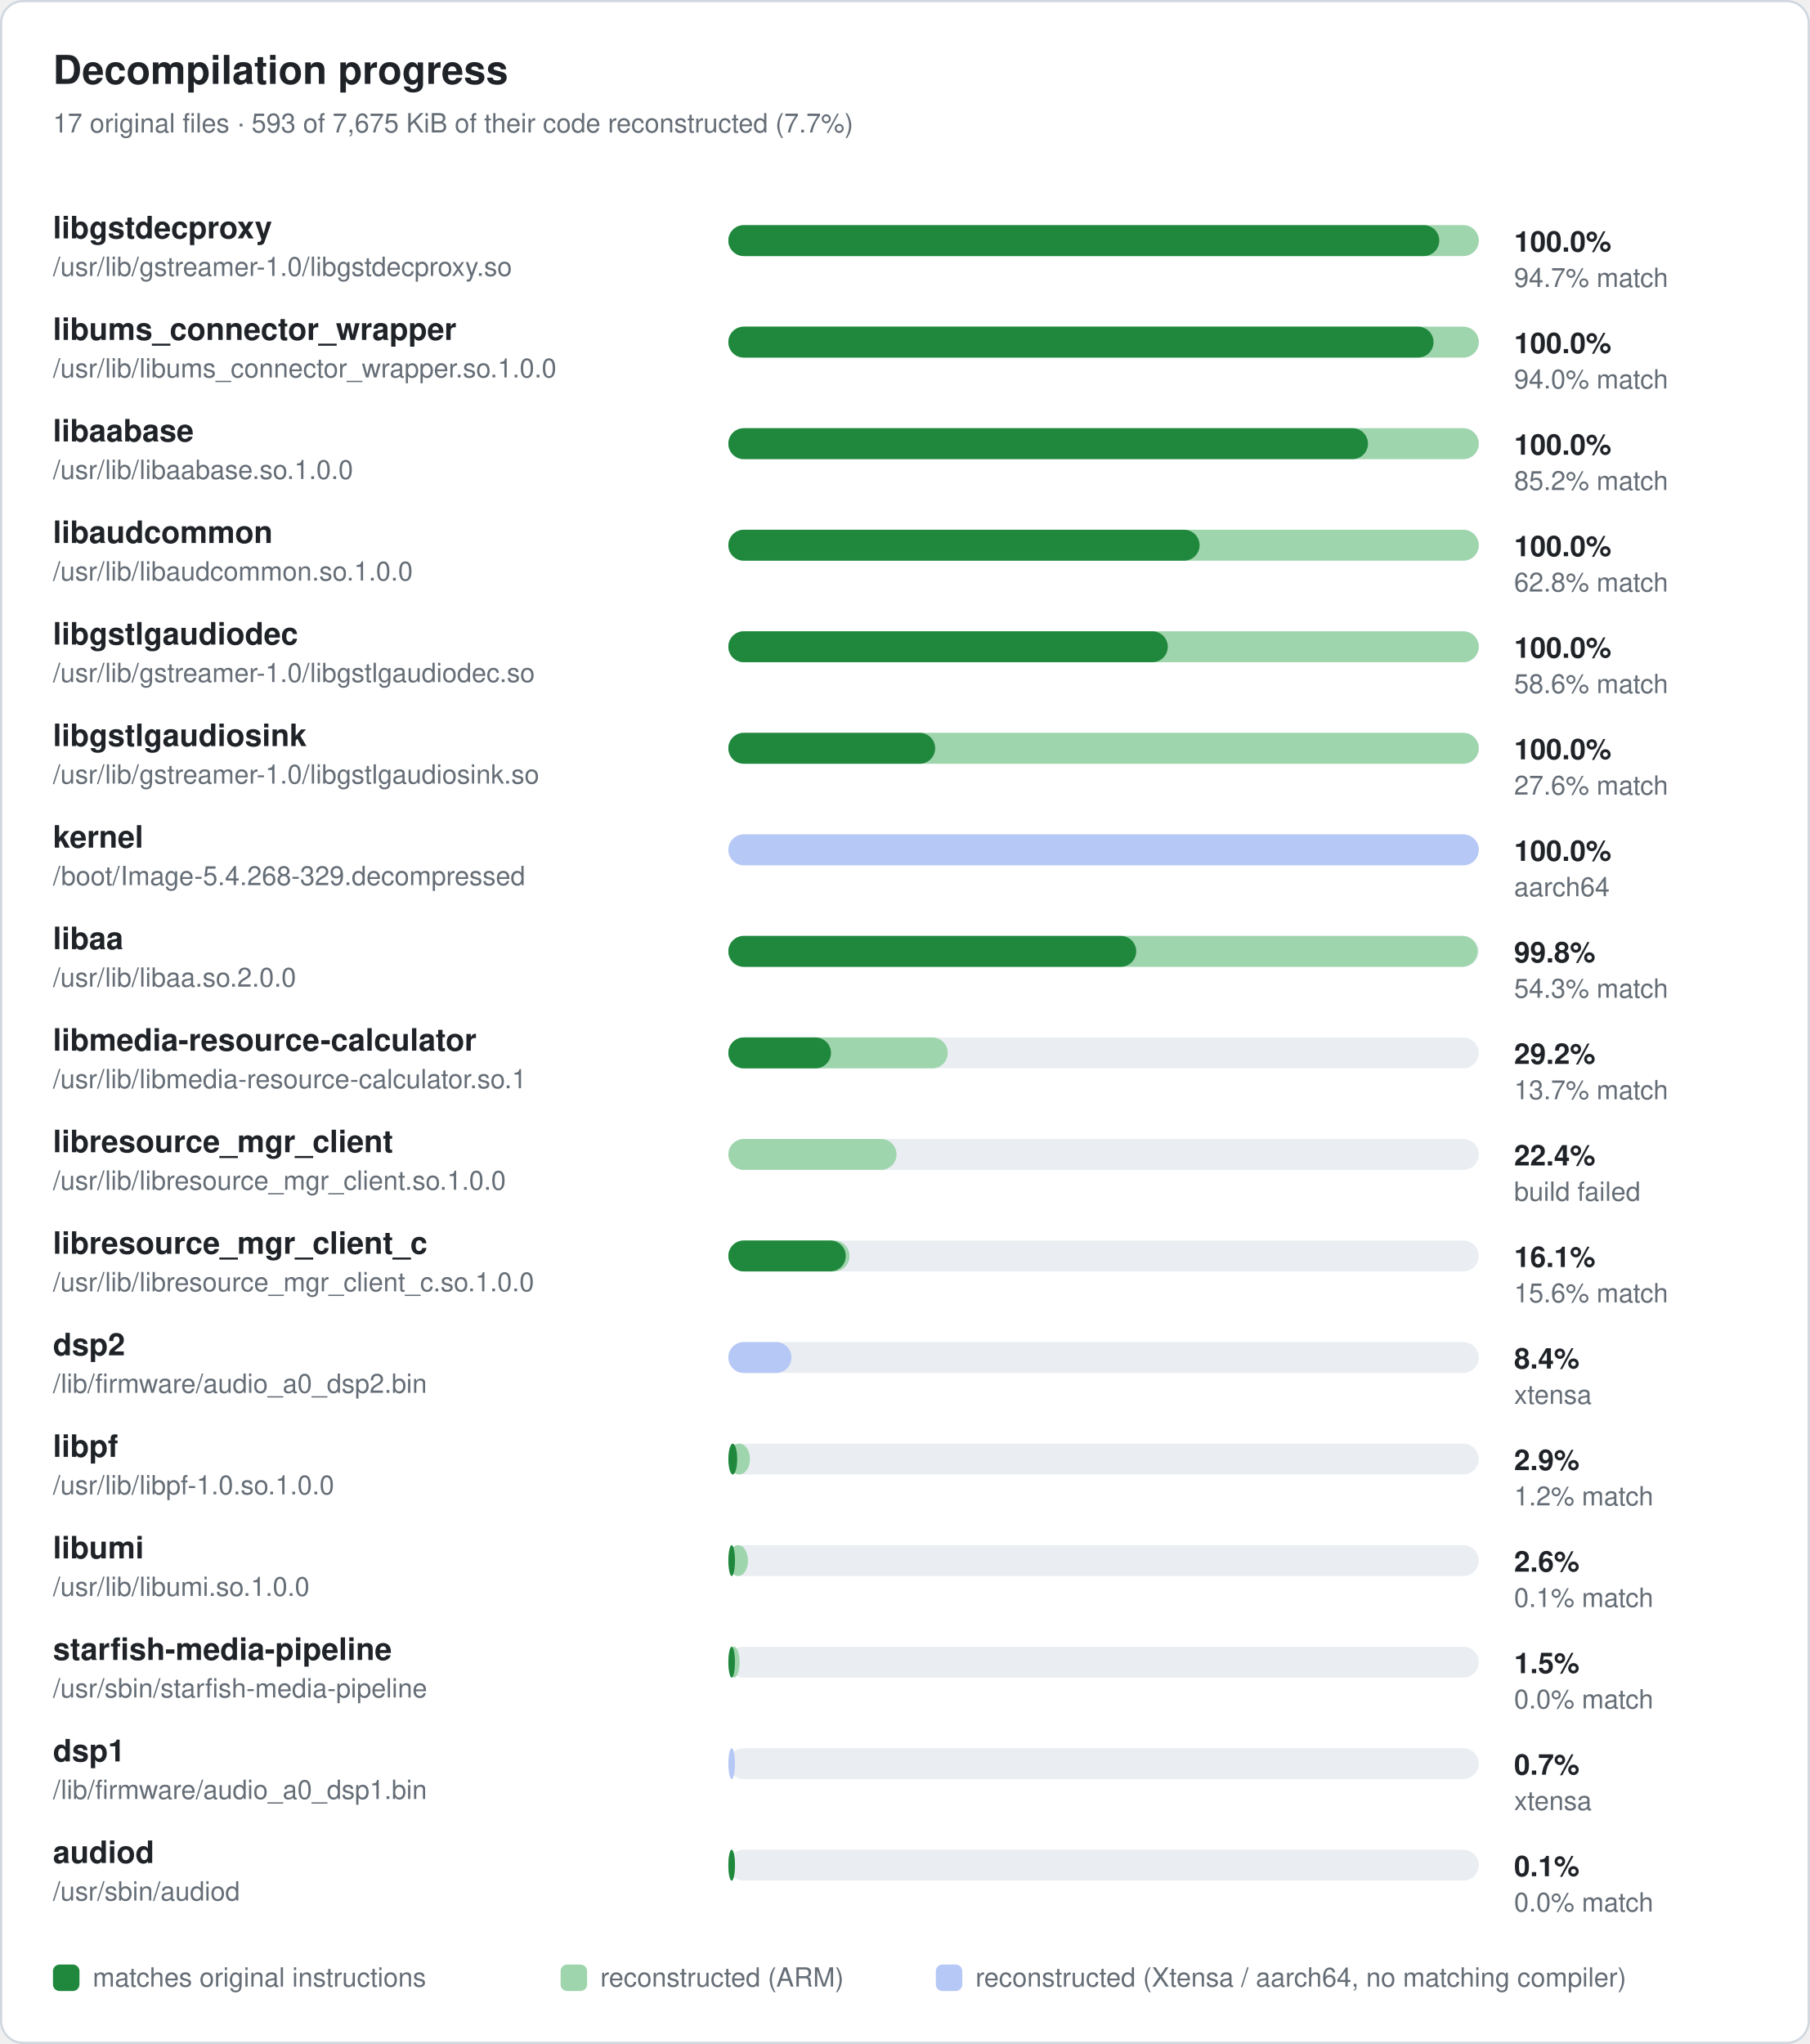
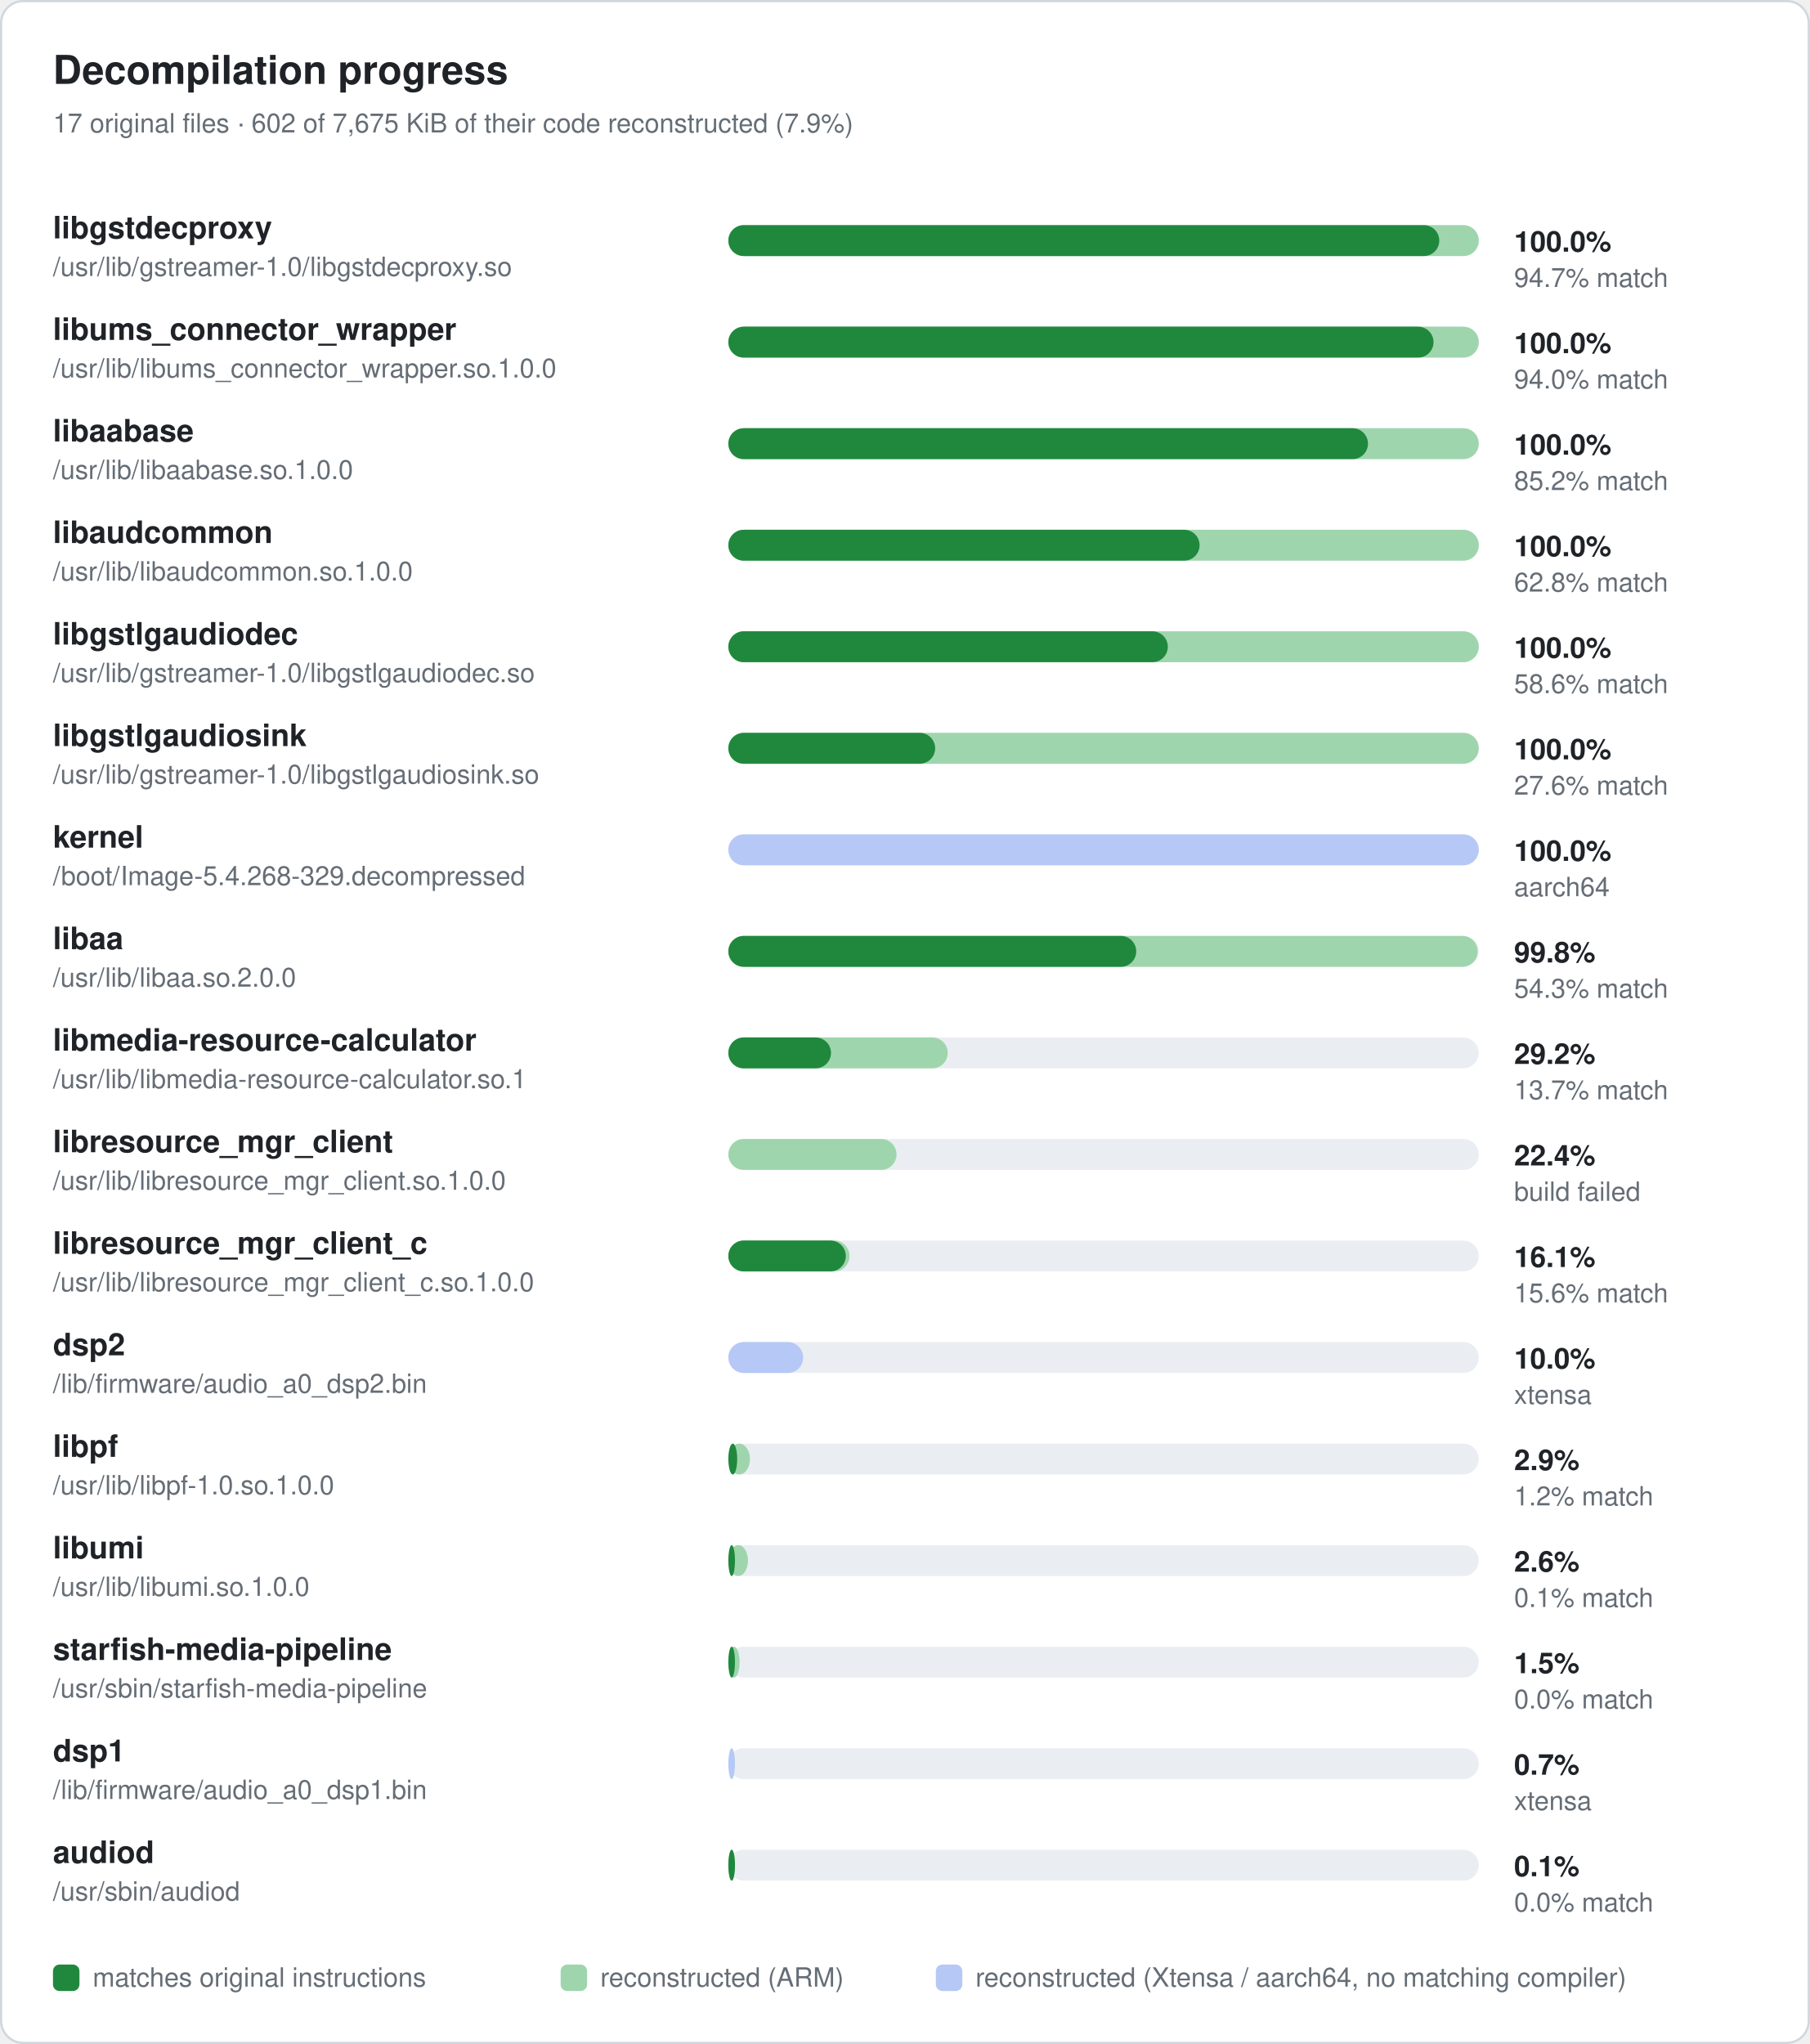
<svg xmlns="http://www.w3.org/2000/svg" width="820" height="926" viewBox="0 0 820 926" role="img" aria-label="Decompilation progress">
  <style>
  text { font-family: -apple-system, BlinkMacSystemFont, "Segoe UI", Helvetica, Arial, sans-serif; fill: #1f2328; }
  .title { font-size: 18px; font-weight: 600; }
  .sub, .path, .legend { font-size: 12px; fill: #656d76; }
  .name { font-size: 14px; font-weight: 600; }
  .pct { font-size: 13px; font-weight: 600; font-variant-numeric: tabular-nums; }
  .card { fill: #ffffff; stroke: #d0d7de; }
  .track { fill: #eaeef2; }
  .cov { fill: #9fd5ad; }
  .match { fill: #1f883d; }
  .dsp { fill: #b6c8f5; }
  @media (prefers-color-scheme: dark) {
    text { fill: #e6edf3; }
    .sub, .path, .legend { fill: #8d96a0; }
    .card { fill: #0d1117; stroke: #30363d; }
    .track { fill: #21262d; }
    .cov { fill: #2e6b3d; }
    .match { fill: #3fb950; }
    .dsp { fill: #3b5bab; }
  }
</style>
  <rect class="card" x="0.5" y="0.5" width="819" height="925" rx="10" />
  <text class="title" x="24" y="38">Decompilation progress</text>
-   <text class="sub" x="24" y="60">17 original files · 593 of 7,675 KiB of their code reconstructed (7.7%)</text>
+   <text class="sub" x="24" y="60">17 original files · 602 of 7,675 KiB of their code reconstructed (7.9%)</text>
  <text class="name" x="24" y="108">libgstdecproxy</text>
  <text class="path" x="24" y="125">/usr/lib/gstreamer-1.0/libgstdecproxy.so</text>
  <rect class="track" x="330" y="102" width="340" height="14" rx="7" />
  <rect class="cov" x="330" y="102" width="340.0" height="14" rx="7" />
  <rect class="match" x="330" y="102" width="322.1" height="14" rx="7" />
  <text class="pct" x="686" y="114">100.0%</text>
  <text class="path" x="686" y="130">94.7% match</text>
  <text class="name" x="24" y="154">libums_connector_wrapper</text>
  <text class="path" x="24" y="171">/usr/lib/libums_connector_wrapper.so.1.0.0</text>
  <rect class="track" x="330" y="148" width="340" height="14" rx="7" />
  <rect class="cov" x="330" y="148" width="340.0" height="14" rx="7" />
  <rect class="match" x="330" y="148" width="319.5" height="14" rx="7" />
  <text class="pct" x="686" y="160">100.0%</text>
  <text class="path" x="686" y="176">94.0% match</text>
  <text class="name" x="24" y="200">libaabase</text>
  <text class="path" x="24" y="217">/usr/lib/libaabase.so.1.0.0</text>
  <rect class="track" x="330" y="194" width="340" height="14" rx="7" />
  <rect class="cov" x="330" y="194" width="340.0" height="14" rx="7" />
  <rect class="match" x="330" y="194" width="289.8" height="14" rx="7" />
  <text class="pct" x="686" y="206">100.0%</text>
  <text class="path" x="686" y="222">85.2% match</text>
  <text class="name" x="24" y="246">libaudcommon</text>
  <text class="path" x="24" y="263">/usr/lib/libaudcommon.so.1.0.0</text>
  <rect class="track" x="330" y="240" width="340" height="14" rx="7" />
  <rect class="cov" x="330" y="240" width="340.0" height="14" rx="7" />
  <rect class="match" x="330" y="240" width="213.5" height="14" rx="7" />
  <text class="pct" x="686" y="252">100.0%</text>
  <text class="path" x="686" y="268">62.8% match</text>
  <text class="name" x="24" y="292">libgstlgaudiodec</text>
  <text class="path" x="24" y="309">/usr/lib/gstreamer-1.0/libgstlgaudiodec.so</text>
  <rect class="track" x="330" y="286" width="340" height="14" rx="7" />
  <rect class="cov" x="330" y="286" width="340.0" height="14" rx="7" />
  <rect class="match" x="330" y="286" width="199.1" height="14" rx="7" />
  <text class="pct" x="686" y="298">100.0%</text>
  <text class="path" x="686" y="314">58.6% match</text>
  <text class="name" x="24" y="338">libgstlgaudiosink</text>
  <text class="path" x="24" y="355">/usr/lib/gstreamer-1.0/libgstlgaudiosink.so</text>
  <rect class="track" x="330" y="332" width="340" height="14" rx="7" />
  <rect class="cov" x="330" y="332" width="340.0" height="14" rx="7" />
  <rect class="match" x="330" y="332" width="93.7" height="14" rx="7" />
  <text class="pct" x="686" y="344">100.0%</text>
  <text class="path" x="686" y="360">27.6% match</text>
  <text class="name" x="24" y="384">kernel</text>
  <text class="path" x="24" y="401">/boot/Image-5.4.268-329.decompressed</text>
  <rect class="track" x="330" y="378" width="340" height="14" rx="7" />
  <rect class="dsp" x="330" y="378" width="340.0" height="14" rx="7" />
  <text class="pct" x="686" y="390">100.0%</text>
  <text class="path" x="686" y="406">aarch64</text>
  <text class="name" x="24" y="430">libaa</text>
  <text class="path" x="24" y="447">/usr/lib/libaa.so.2.0.0</text>
  <rect class="track" x="330" y="424" width="340" height="14" rx="7" />
  <rect class="cov" x="330" y="424" width="339.5" height="14" rx="7" />
  <rect class="match" x="330" y="424" width="184.8" height="14" rx="7" />
  <text class="pct" x="686" y="436">99.8%</text>
  <text class="path" x="686" y="452">54.3% match</text>
  <text class="name" x="24" y="476">libmedia-resource-calculator</text>
  <text class="path" x="24" y="493">/usr/lib/libmedia-resource-calculator.so.1</text>
  <rect class="track" x="330" y="470" width="340" height="14" rx="7" />
  <rect class="cov" x="330" y="470" width="99.4" height="14" rx="7" />
  <rect class="match" x="330" y="470" width="46.5" height="14" rx="7" />
  <text class="pct" x="686" y="482">29.2%</text>
  <text class="path" x="686" y="498">13.7% match</text>
  <text class="name" x="24" y="522">libresource_mgr_client</text>
  <text class="path" x="24" y="539">/usr/lib/libresource_mgr_client.so.1.0.0</text>
  <rect class="track" x="330" y="516" width="340" height="14" rx="7" />
  <rect class="cov" x="330" y="516" width="76.2" height="14" rx="7" />
  <text class="pct" x="686" y="528">22.4%</text>
  <text class="path" x="686" y="544">build failed</text>
  <text class="name" x="24" y="568">libresource_mgr_client_c</text>
  <text class="path" x="24" y="585">/usr/lib/libresource_mgr_client_c.so.1.0.0</text>
  <rect class="track" x="330" y="562" width="340" height="14" rx="7" />
  <rect class="cov" x="330" y="562" width="54.9" height="14" rx="7" />
  <rect class="match" x="330" y="562" width="53.2" height="14" rx="7" />
  <text class="pct" x="686" y="574">16.1%</text>
  <text class="path" x="686" y="590">15.6% match</text>
  <text class="name" x="24" y="614">dsp2</text>
  <text class="path" x="24" y="631">/lib/firmware/audio_a0_dsp2.bin</text>
  <rect class="track" x="330" y="608" width="340" height="14" rx="7" />
-   <rect class="dsp" x="330" y="608" width="28.6" height="14" rx="7" />
-   <text class="pct" x="686" y="620">8.4%</text>
+   <rect class="dsp" x="330" y="608" width="33.9" height="14" rx="7" />
+   <text class="pct" x="686" y="620">10.0%</text>
  <text class="path" x="686" y="636">xtensa</text>
  <text class="name" x="24" y="660">libpf</text>
  <text class="path" x="24" y="677">/usr/lib/libpf-1.0.so.1.0.0</text>
  <rect class="track" x="330" y="654" width="340" height="14" rx="7" />
  <rect class="cov" x="330" y="654" width="9.8" height="14" rx="7" />
  <rect class="match" x="330" y="654" width="4.0" height="14" rx="7" />
  <text class="pct" x="686" y="666">2.9%</text>
  <text class="path" x="686" y="682">1.2% match</text>
  <text class="name" x="24" y="706">libumi</text>
  <text class="path" x="24" y="723">/usr/lib/libumi.so.1.0.0</text>
  <rect class="track" x="330" y="700" width="340" height="14" rx="7" />
  <rect class="cov" x="330" y="700" width="8.9" height="14" rx="7" />
  <rect class="match" x="330" y="700" width="3.0" height="14" rx="7" />
  <text class="pct" x="686" y="712">2.6%</text>
  <text class="path" x="686" y="728">0.1% match</text>
  <text class="name" x="24" y="752">starfish-media-pipeline</text>
  <text class="path" x="24" y="769">/usr/sbin/starfish-media-pipeline</text>
  <rect class="track" x="330" y="746" width="340" height="14" rx="7" />
  <rect class="cov" x="330" y="746" width="5.1" height="14" rx="7" />
  <rect class="match" x="330" y="746" width="3.0" height="14" rx="7" />
  <text class="pct" x="686" y="758">1.5%</text>
  <text class="path" x="686" y="774">0.0% match</text>
  <text class="name" x="24" y="798">dsp1</text>
  <text class="path" x="24" y="815">/lib/firmware/audio_a0_dsp1.bin</text>
  <rect class="track" x="330" y="792" width="340" height="14" rx="7" />
  <rect class="dsp" x="330" y="792" width="3.0" height="14" rx="7" />
  <text class="pct" x="686" y="804">0.7%</text>
  <text class="path" x="686" y="820">xtensa</text>
  <text class="name" x="24" y="844">audiod</text>
  <text class="path" x="24" y="861">/usr/sbin/audiod</text>
  <rect class="track" x="330" y="838" width="340" height="14" rx="7" />
  <rect class="cov" x="330" y="838" width="3.0" height="14" rx="7" />
  <rect class="match" x="330" y="838" width="3.0" height="14" rx="7" />
  <text class="pct" x="686" y="850">0.1%</text>
  <text class="path" x="686" y="866">0.0% match</text>
  <rect class="match" x="24" y="890" width="12" height="12" rx="3" />
  <text class="legend" x="42" y="900">matches original instructions</text>
  <rect class="cov" x="254" y="890" width="12" height="12" rx="3" />
  <text class="legend" x="272" y="900">reconstructed (ARM)</text>
  <rect class="dsp" x="424" y="890" width="12" height="12" rx="3" />
  <text class="legend" x="442" y="900">reconstructed (Xtensa / aarch64, no matching compiler)</text>
</svg>
